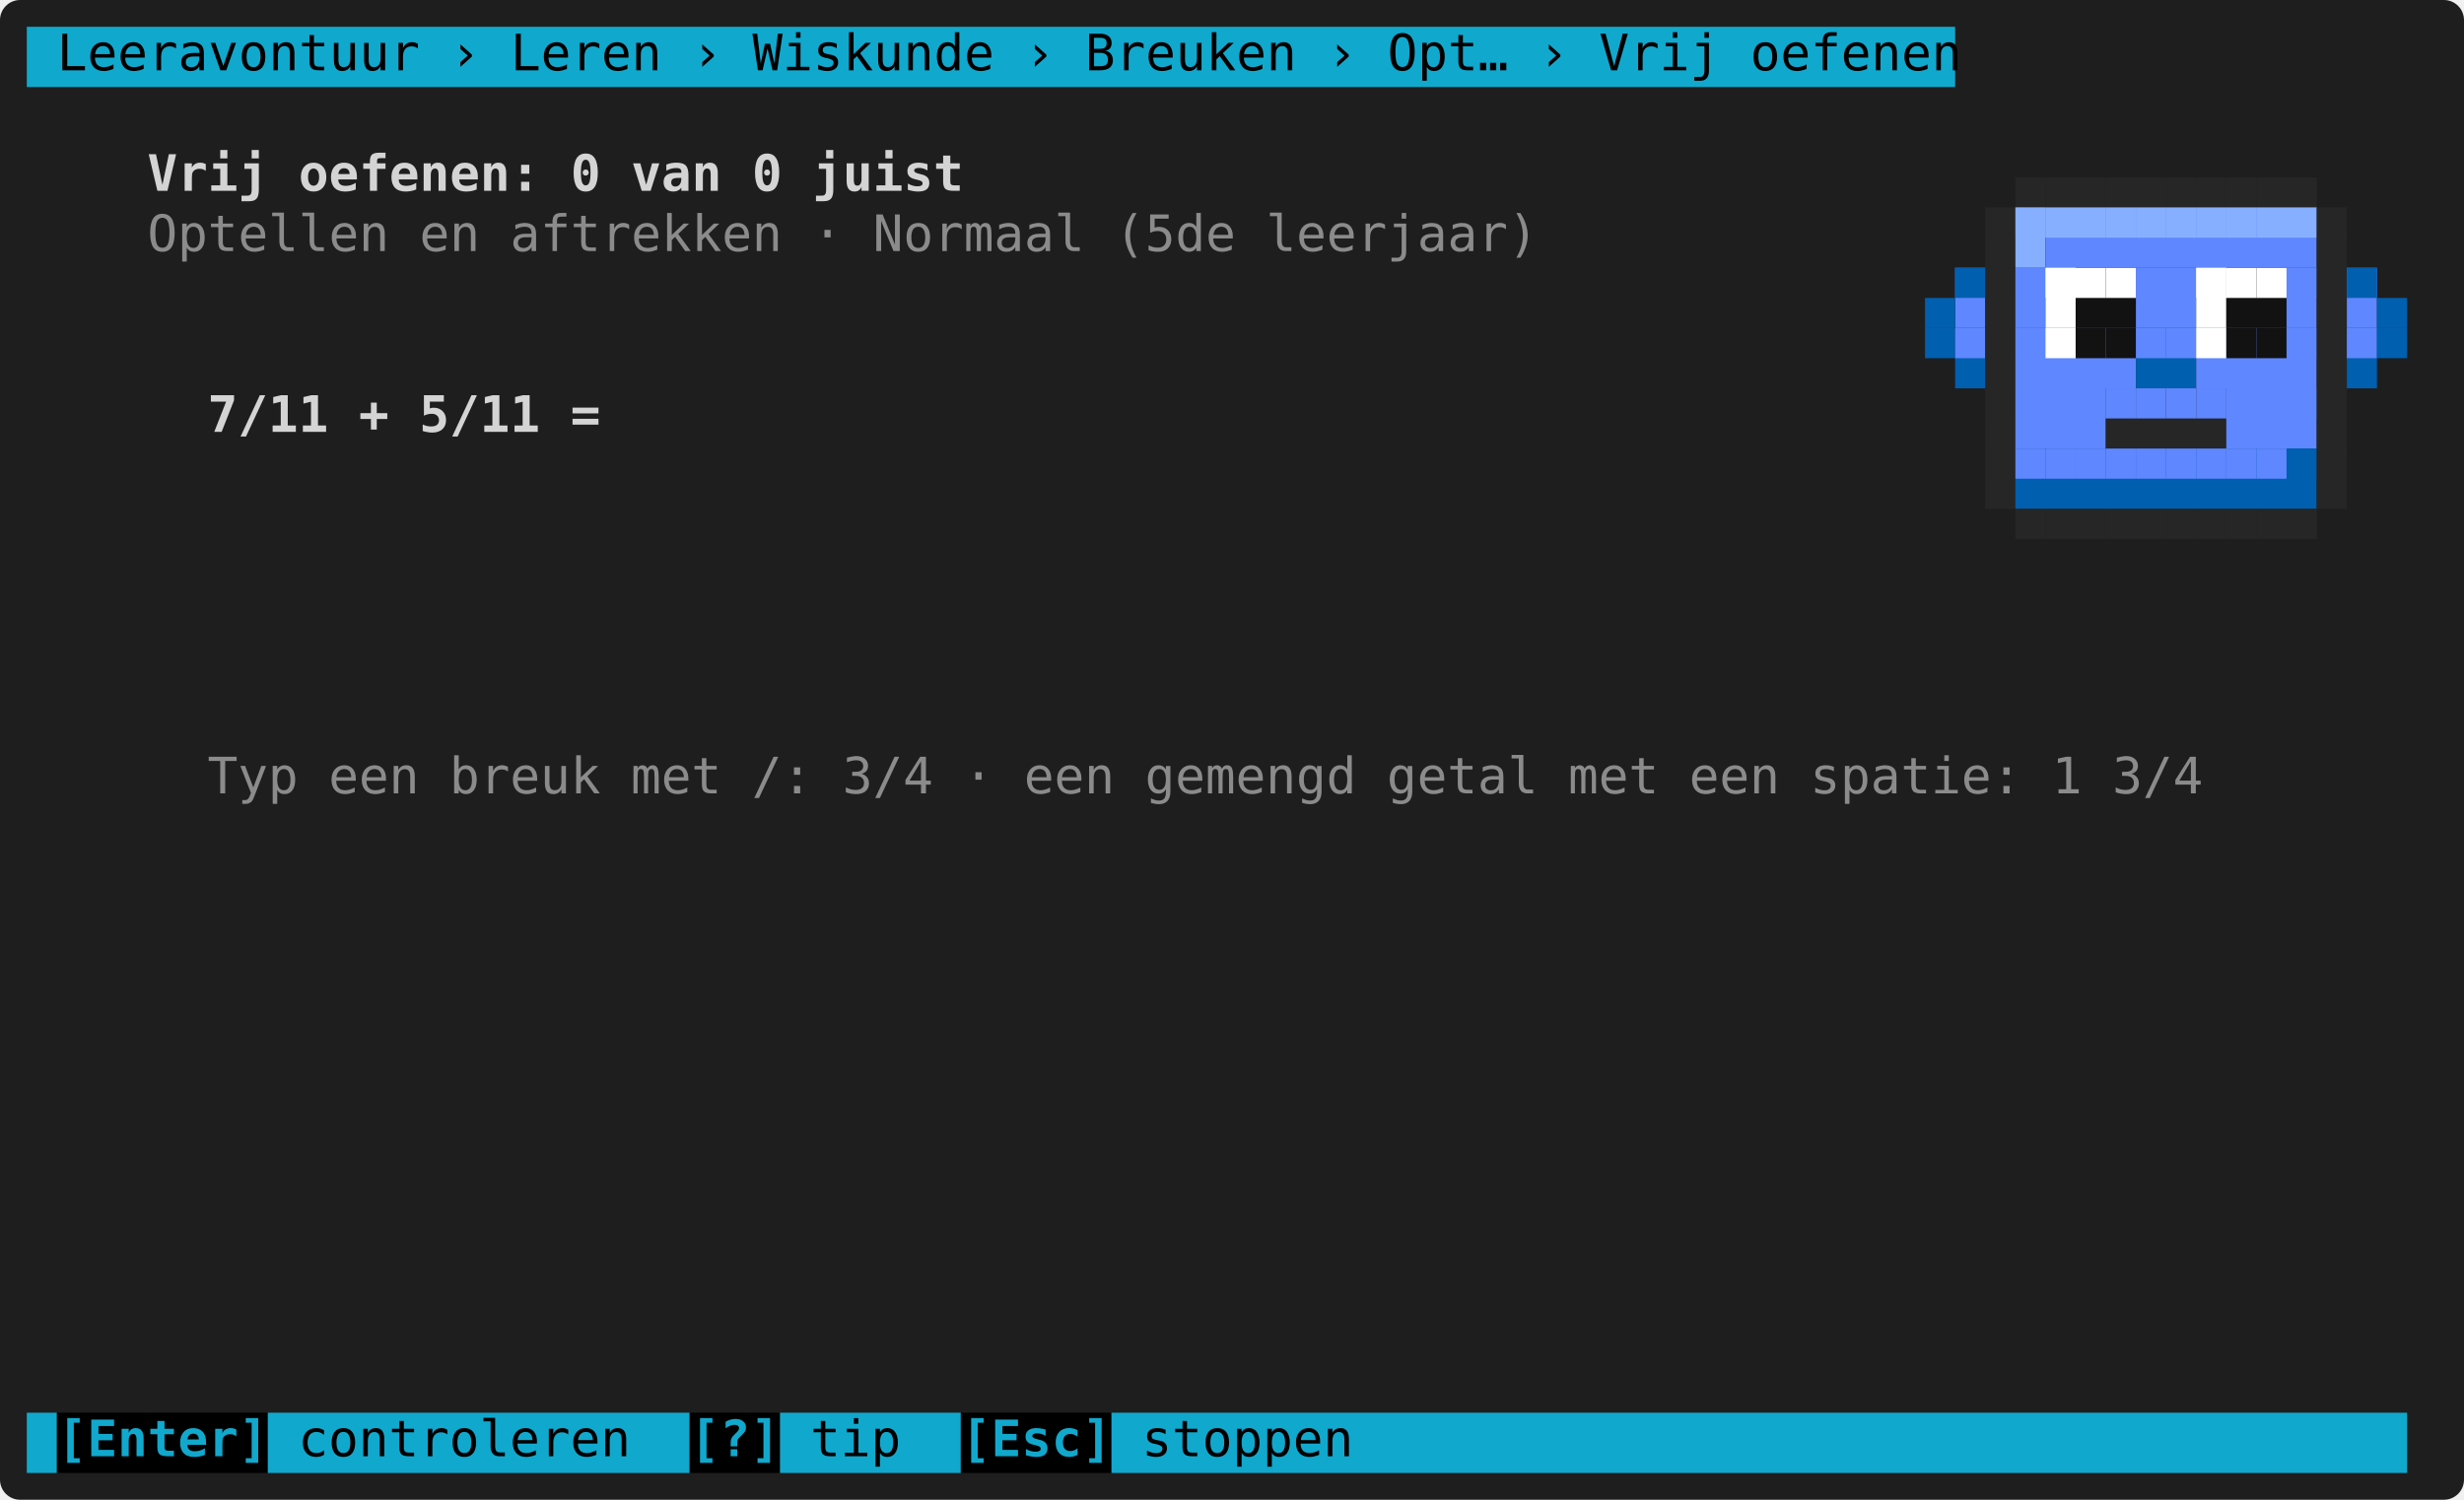
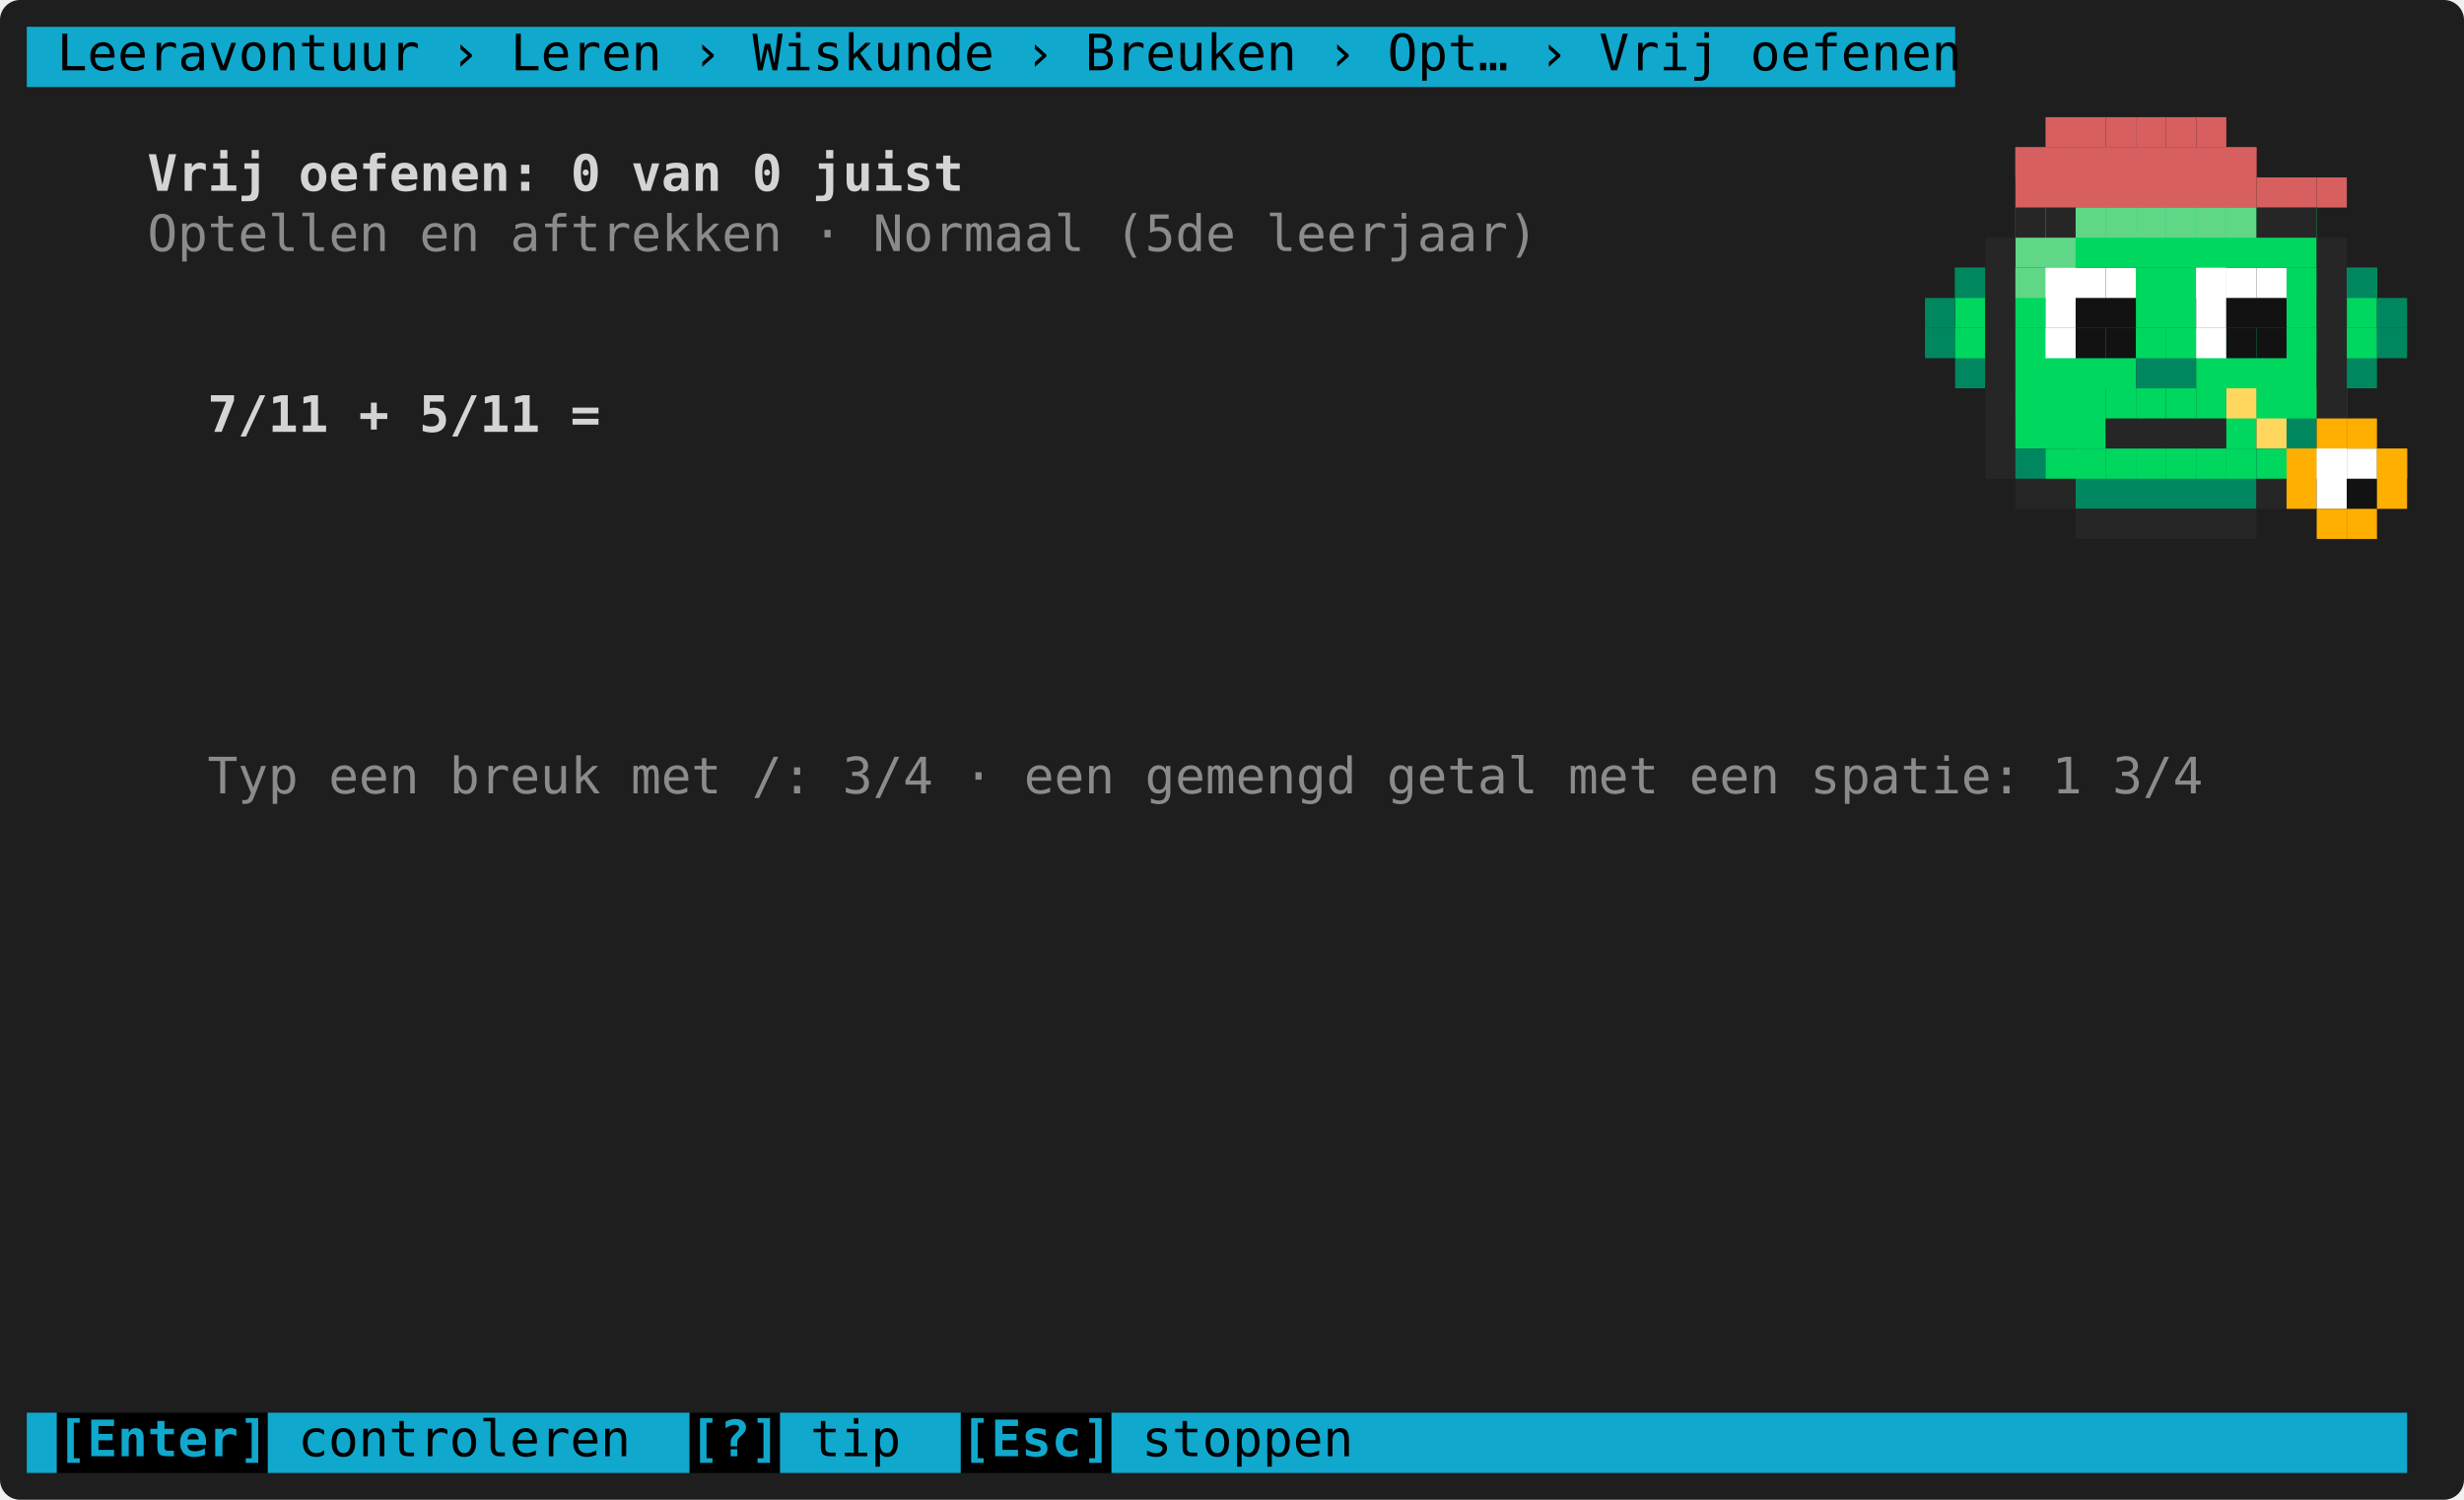
<svg xmlns="http://www.w3.org/2000/svg" width="736" height="448" viewBox="0 0 736 448" role="img" aria-label="Breuken optellen">
  <rect width="736" height="448" rx="6" fill="#1e1e1e" />
  <g font-family="DejaVu Sans Mono, Menlo, Consolas, monospace" font-size="15">
    <rect x="8" y="8" width="576" height="18" fill="#11a8cd" />
    <text x="8" y="21" textLength="576" lengthAdjust="spacingAndGlyphs" xml:space="preserve" fill="#000000"> Leeravontuur › Leren › Wiskunde › Breuken › Opt… › Vrij oefenen</text>
-     <rect x="602" y="53" width="9" height="9" fill="#262626" />
-     <rect x="611" y="53" width="9" height="9" fill="#262626" />
-     <rect x="620" y="53" width="9" height="9" fill="#262626" />
-     <rect x="629" y="53" width="9" height="9" fill="#262626" />
-     <rect x="638" y="53" width="9" height="9" fill="#262626" />
-     <rect x="647" y="53" width="9" height="9" fill="#262626" />
-     <rect x="656" y="53" width="9" height="9" fill="#262626" />
-     <rect x="665" y="53" width="9" height="9" fill="#262626" />
-     <rect x="674" y="53" width="9" height="9" fill="#262626" />
-     <rect x="683" y="53" width="9" height="9" fill="#262626" />
+     <rect x="611" y="35" width="9" height="9" fill="#d75f5f" />
+     <rect x="620" y="35" width="9" height="9" fill="#d75f5f" />
+     <rect x="629" y="35" width="9" height="9" fill="#d75f5f" />
+     <rect x="638" y="35" width="9" height="9" fill="#d75f5f" />
+     <rect x="647" y="35" width="9" height="9" fill="#d75f5f" />
+     <rect x="656" y="35" width="9" height="9" fill="#d75f5f" />
+     <rect x="602" y="44" width="72" height="18" fill="#d75f5f" />
+     <rect x="602" y="44" width="9" height="9" fill="#d75f5f" />
+     <rect x="611" y="44" width="9" height="9" fill="#d75f5f" />
+     <rect x="620" y="44" width="9" height="9" fill="#d75f5f" />
+     <rect x="629" y="44" width="9" height="9" fill="#d75f5f" />
+     <rect x="638" y="44" width="9" height="9" fill="#d75f5f" />
+     <rect x="647" y="44" width="9" height="9" fill="#d75f5f" />
+     <rect x="656" y="44" width="9" height="9" fill="#d75f5f" />
+     <rect x="665" y="44" width="9" height="9" fill="#d75f5f" />
+     <rect x="674" y="53" width="9" height="9" fill="#d75f5f" />
+     <rect x="683" y="53" width="9" height="9" fill="#d75f5f" />
+     <rect x="692" y="53" width="9" height="9" fill="#d75f5f" />
    <text x="44" y="57" textLength="243" lengthAdjust="spacingAndGlyphs" xml:space="preserve" fill="#d4d4d4" font-weight="bold">Vrij oefenen: 0 van 0 juist</text>
-     <rect x="593" y="62" width="9" height="18" fill="#262626" />
-     <rect x="602" y="62" width="9" height="18" fill="#87afff" />
-     <rect x="611" y="62" width="81" height="18" fill="#5f87ff" />
-     <rect x="692" y="62" width="9" height="18" fill="#262626" />
-     <rect x="593" y="62" width="9" height="9" fill="#262626" />
-     <rect x="602" y="62" width="9" height="9" fill="#87afff" />
-     <rect x="611" y="62" width="9" height="9" fill="#87afff" />
-     <rect x="620" y="62" width="9" height="9" fill="#87afff" />
-     <rect x="629" y="62" width="9" height="9" fill="#87afff" />
-     <rect x="638" y="62" width="9" height="9" fill="#87afff" />
-     <rect x="647" y="62" width="9" height="9" fill="#87afff" />
-     <rect x="656" y="62" width="9" height="9" fill="#87afff" />
-     <rect x="665" y="62" width="9" height="9" fill="#87afff" />
-     <rect x="674" y="62" width="9" height="9" fill="#87afff" />
-     <rect x="683" y="62" width="9" height="9" fill="#87afff" />
-     <rect x="692" y="62" width="9" height="9" fill="#262626" />
+     <rect x="602" y="62" width="18" height="18" fill="#5fd787" />
+     <rect x="620" y="62" width="72" height="18" fill="#00d75f" />
+     <rect x="593" y="71" width="9" height="9" fill="#262626" />
+     <rect x="602" y="62" width="9" height="9" fill="#262626" />
+     <rect x="611" y="62" width="9" height="9" fill="#262626" />
+     <rect x="620" y="62" width="9" height="9" fill="#5fd787" />
+     <rect x="629" y="62" width="9" height="9" fill="#5fd787" />
+     <rect x="638" y="62" width="9" height="9" fill="#5fd787" />
+     <rect x="647" y="62" width="9" height="9" fill="#5fd787" />
+     <rect x="656" y="62" width="9" height="9" fill="#5fd787" />
+     <rect x="665" y="62" width="9" height="9" fill="#5fd787" />
+     <rect x="674" y="62" width="9" height="9" fill="#262626" />
+     <rect x="683" y="62" width="9" height="9" fill="#262626" />
+     <rect x="692" y="71" width="9" height="9" fill="#262626" />
    <text x="44" y="75" textLength="414" lengthAdjust="spacingAndGlyphs" xml:space="preserve" fill="#d4d4d4" opacity="0.6">Optellen en aftrekken · Normaal (5de leerjaar)</text>
-     <rect x="584" y="80" width="9" height="18" fill="#5f87ff" />
+     <rect x="584" y="80" width="9" height="18" fill="#00d75f" />
    <rect x="593" y="80" width="9" height="18" fill="#262626" />
-     <rect x="602" y="80" width="9" height="18" fill="#5f87ff" />
+     <rect x="602" y="80" width="9" height="18" fill="#00d75f" />
    <rect x="611" y="80" width="9" height="18" fill="#ffffff" />
    <rect x="620" y="80" width="18" height="18" fill="#121212" />
-     <rect x="638" y="80" width="18" height="18" fill="#5f87ff" />
+     <rect x="638" y="80" width="18" height="18" fill="#00d75f" />
    <rect x="656" y="80" width="9" height="18" fill="#ffffff" />
    <rect x="665" y="80" width="18" height="18" fill="#121212" />
-     <rect x="683" y="80" width="9" height="18" fill="#5f87ff" />
+     <rect x="683" y="80" width="9" height="18" fill="#00d75f" />
    <rect x="692" y="80" width="9" height="18" fill="#262626" />
-     <rect x="701" y="80" width="9" height="18" fill="#5f87ff" />
-     <rect x="575" y="89" width="9" height="9" fill="#005faf" />
-     <rect x="584" y="80" width="9" height="9" fill="#005faf" />
+     <rect x="701" y="80" width="9" height="18" fill="#00d75f" />
+     <rect x="575" y="89" width="9" height="9" fill="#00875f" />
+     <rect x="584" y="80" width="9" height="9" fill="#00875f" />
    <rect x="593" y="80" width="9" height="9" fill="#262626" />
-     <rect x="602" y="80" width="9" height="9" fill="#5f87ff" />
+     <rect x="602" y="80" width="9" height="9" fill="#5fd787" />
    <rect x="611" y="80" width="9" height="9" fill="#ffffff" />
    <rect x="620" y="80" width="9" height="9" fill="#ffffff" />
    <rect x="629" y="80" width="9" height="9" fill="#ffffff" />
-     <rect x="638" y="80" width="9" height="9" fill="#5f87ff" />
-     <rect x="647" y="80" width="9" height="9" fill="#5f87ff" />
+     <rect x="638" y="80" width="9" height="9" fill="#00d75f" />
+     <rect x="647" y="80" width="9" height="9" fill="#00d75f" />
    <rect x="656" y="80" width="9" height="9" fill="#ffffff" />
    <rect x="665" y="80" width="9" height="9" fill="#ffffff" />
    <rect x="674" y="80" width="9" height="9" fill="#ffffff" />
-     <rect x="683" y="80" width="9" height="9" fill="#5f87ff" />
+     <rect x="683" y="80" width="9" height="9" fill="#00d75f" />
    <rect x="692" y="80" width="9" height="9" fill="#262626" />
-     <rect x="701" y="80" width="9" height="9" fill="#005faf" />
-     <rect x="710" y="89" width="9" height="9" fill="#005faf" />
-     <rect x="584" y="98" width="9" height="18" fill="#005faf" />
+     <rect x="701" y="80" width="9" height="9" fill="#00875f" />
+     <rect x="710" y="89" width="9" height="9" fill="#00875f" />
+     <rect x="584" y="98" width="9" height="18" fill="#00875f" />
    <rect x="593" y="98" width="9" height="18" fill="#262626" />
-     <rect x="602" y="98" width="36" height="18" fill="#5f87ff" />
-     <rect x="638" y="98" width="18" height="18" fill="#005faf" />
-     <rect x="656" y="98" width="36" height="18" fill="#5f87ff" />
+     <rect x="602" y="98" width="36" height="18" fill="#00d75f" />
+     <rect x="638" y="98" width="18" height="18" fill="#00875f" />
+     <rect x="656" y="98" width="36" height="18" fill="#00d75f" />
    <rect x="692" y="98" width="9" height="18" fill="#262626" />
-     <rect x="701" y="98" width="9" height="18" fill="#005faf" />
-     <rect x="575" y="98" width="9" height="9" fill="#005faf" />
-     <rect x="584" y="98" width="9" height="9" fill="#5f87ff" />
+     <rect x="701" y="98" width="9" height="18" fill="#00875f" />
+     <rect x="575" y="98" width="9" height="9" fill="#00875f" />
+     <rect x="584" y="98" width="9" height="9" fill="#00d75f" />
    <rect x="593" y="98" width="9" height="9" fill="#262626" />
-     <rect x="602" y="98" width="9" height="9" fill="#5f87ff" />
+     <rect x="602" y="98" width="9" height="9" fill="#00d75f" />
    <rect x="611" y="98" width="9" height="9" fill="#ffffff" />
    <rect x="620" y="98" width="9" height="9" fill="#121212" />
    <rect x="629" y="98" width="9" height="9" fill="#121212" />
-     <rect x="638" y="98" width="9" height="9" fill="#5f87ff" />
-     <rect x="647" y="98" width="9" height="9" fill="#5f87ff" />
+     <rect x="638" y="98" width="9" height="9" fill="#00d75f" />
+     <rect x="647" y="98" width="9" height="9" fill="#00d75f" />
    <rect x="656" y="98" width="9" height="9" fill="#ffffff" />
    <rect x="665" y="98" width="9" height="9" fill="#121212" />
    <rect x="674" y="98" width="9" height="9" fill="#121212" />
-     <rect x="683" y="98" width="9" height="9" fill="#5f87ff" />
+     <rect x="683" y="98" width="9" height="9" fill="#00d75f" />
    <rect x="692" y="98" width="9" height="9" fill="#262626" />
-     <rect x="701" y="98" width="9" height="9" fill="#5f87ff" />
-     <rect x="710" y="98" width="9" height="9" fill="#005faf" />
+     <rect x="701" y="98" width="9" height="9" fill="#00d75f" />
+     <rect x="710" y="98" width="9" height="9" fill="#00875f" />
    <rect x="593" y="116" width="9" height="18" fill="#262626" />
-     <rect x="602" y="116" width="27" height="18" fill="#5f87ff" />
+     <rect x="602" y="116" width="27" height="18" fill="#00d75f" />
    <rect x="629" y="116" width="36" height="18" fill="#262626" />
-     <rect x="665" y="116" width="27" height="18" fill="#5f87ff" />
-     <rect x="692" y="116" width="9" height="18" fill="#262626" />
+     <rect x="665" y="116" width="9" height="18" fill="#00d75f" />
+     <rect x="674" y="116" width="9" height="18" fill="#ffd75f" />
+     <rect x="683" y="116" width="9" height="18" fill="#00875f" />
+     <rect x="692" y="116" width="9" height="18" fill="#ffaf00" />
    <rect x="593" y="116" width="9" height="9" fill="#262626" />
-     <rect x="602" y="116" width="9" height="9" fill="#5f87ff" />
-     <rect x="611" y="116" width="9" height="9" fill="#5f87ff" />
-     <rect x="620" y="116" width="9" height="9" fill="#5f87ff" />
-     <rect x="629" y="116" width="9" height="9" fill="#5f87ff" />
-     <rect x="638" y="116" width="9" height="9" fill="#5f87ff" />
-     <rect x="647" y="116" width="9" height="9" fill="#5f87ff" />
-     <rect x="656" y="116" width="9" height="9" fill="#5f87ff" />
-     <rect x="665" y="116" width="9" height="9" fill="#5f87ff" />
-     <rect x="674" y="116" width="9" height="9" fill="#5f87ff" />
-     <rect x="683" y="116" width="9" height="9" fill="#5f87ff" />
+     <rect x="602" y="116" width="9" height="9" fill="#00d75f" />
+     <rect x="611" y="116" width="9" height="9" fill="#00d75f" />
+     <rect x="620" y="116" width="9" height="9" fill="#00d75f" />
+     <rect x="629" y="116" width="9" height="9" fill="#00d75f" />
+     <rect x="638" y="116" width="9" height="9" fill="#00d75f" />
+     <rect x="647" y="116" width="9" height="9" fill="#00d75f" />
+     <rect x="656" y="116" width="9" height="9" fill="#00d75f" />
+     <rect x="665" y="116" width="9" height="9" fill="#ffd75f" />
+     <rect x="674" y="116" width="9" height="9" fill="#00d75f" />
+     <rect x="683" y="116" width="9" height="9" fill="#00d75f" />
    <rect x="692" y="116" width="9" height="9" fill="#262626" />
+     <rect x="701" y="125" width="9" height="9" fill="#ffaf00" />
    <text x="62" y="129" textLength="135" lengthAdjust="spacingAndGlyphs" xml:space="preserve" fill="#d4d4d4" font-weight="bold">7/11 + 5/11 =  </text>
-     <rect x="593" y="134" width="9" height="18" fill="#262626" />
-     <rect x="602" y="134" width="90" height="18" fill="#005faf" />
-     <rect x="692" y="134" width="9" height="18" fill="#262626" />
+     <rect x="602" y="134" width="18" height="18" fill="#262626" />
+     <rect x="620" y="134" width="54" height="18" fill="#00875f" />
+     <rect x="674" y="134" width="9" height="18" fill="#262626" />
+     <rect x="683" y="134" width="9" height="18" fill="#ffaf00" />
+     <rect x="692" y="134" width="9" height="18" fill="#ffffff" />
+     <rect x="701" y="134" width="9" height="18" fill="#121212" />
+     <rect x="710" y="134" width="9" height="18" fill="#ffaf00" />
    <rect x="593" y="134" width="9" height="9" fill="#262626" />
-     <rect x="602" y="134" width="9" height="9" fill="#5f87ff" />
-     <rect x="611" y="134" width="9" height="9" fill="#5f87ff" />
-     <rect x="620" y="134" width="9" height="9" fill="#5f87ff" />
-     <rect x="629" y="134" width="9" height="9" fill="#5f87ff" />
-     <rect x="638" y="134" width="9" height="9" fill="#5f87ff" />
-     <rect x="647" y="134" width="9" height="9" fill="#5f87ff" />
-     <rect x="656" y="134" width="9" height="9" fill="#5f87ff" />
-     <rect x="665" y="134" width="9" height="9" fill="#5f87ff" />
-     <rect x="674" y="134" width="9" height="9" fill="#5f87ff" />
-     <rect x="683" y="134" width="9" height="9" fill="#005faf" />
-     <rect x="692" y="134" width="9" height="9" fill="#262626" />
-     <rect x="602" y="152" width="9" height="9" fill="#262626" />
-     <rect x="611" y="152" width="9" height="9" fill="#262626" />
+     <rect x="602" y="134" width="9" height="9" fill="#00875f" />
+     <rect x="611" y="134" width="9" height="9" fill="#00d75f" />
+     <rect x="620" y="134" width="9" height="9" fill="#00d75f" />
+     <rect x="629" y="134" width="9" height="9" fill="#00d75f" />
+     <rect x="638" y="134" width="9" height="9" fill="#00d75f" />
+     <rect x="647" y="134" width="9" height="9" fill="#00d75f" />
+     <rect x="656" y="134" width="9" height="9" fill="#00d75f" />
+     <rect x="665" y="134" width="9" height="9" fill="#00d75f" />
+     <rect x="674" y="134" width="9" height="9" fill="#00d75f" />
+     <rect x="683" y="134" width="9" height="9" fill="#ffaf00" />
+     <rect x="692" y="134" width="9" height="9" fill="#ffffff" />
+     <rect x="701" y="134" width="9" height="9" fill="#ffffff" />
+     <rect x="710" y="134" width="9" height="9" fill="#ffaf00" />
    <rect x="620" y="152" width="9" height="9" fill="#262626" />
    <rect x="629" y="152" width="9" height="9" fill="#262626" />
    <rect x="638" y="152" width="9" height="9" fill="#262626" />
    <rect x="647" y="152" width="9" height="9" fill="#262626" />
    <rect x="656" y="152" width="9" height="9" fill="#262626" />
    <rect x="665" y="152" width="9" height="9" fill="#262626" />
-     <rect x="674" y="152" width="9" height="9" fill="#262626" />
-     <rect x="683" y="152" width="9" height="9" fill="#262626" />
+     <rect x="692" y="152" width="9" height="9" fill="#ffaf00" />
+     <rect x="701" y="152" width="9" height="9" fill="#ffaf00" />
    <text x="62" y="237" textLength="594" lengthAdjust="spacingAndGlyphs" xml:space="preserve" fill="#d4d4d4" opacity="0.6">Typ een breuk met /: 3/4 · een gemengd getal met een spatie: 1 3/4</text>
    <rect x="8" y="422" width="9" height="18" fill="#11a8cd" />
    <rect x="17" y="422" width="63" height="18" fill="#000000" />
    <rect x="80" y="422" width="126" height="18" fill="#11a8cd" />
    <rect x="206" y="422" width="27" height="18" fill="#000000" />
    <rect x="233" y="422" width="54" height="18" fill="#11a8cd" />
    <rect x="287" y="422" width="45" height="18" fill="#000000" />
    <rect x="332" y="422" width="387" height="18" fill="#11a8cd" />
    <text x="17" y="435" textLength="63" lengthAdjust="spacingAndGlyphs" xml:space="preserve" fill="#11a8cd" font-weight="bold">[Enter]</text>
    <text x="80" y="435" textLength="126" lengthAdjust="spacingAndGlyphs" xml:space="preserve" fill="#000000"> controleren  </text>
    <text x="206" y="435" textLength="27" lengthAdjust="spacingAndGlyphs" xml:space="preserve" fill="#11a8cd" font-weight="bold">[?]</text>
    <text x="233" y="435" textLength="54" lengthAdjust="spacingAndGlyphs" xml:space="preserve" fill="#000000"> tip  </text>
    <text x="287" y="435" textLength="45" lengthAdjust="spacingAndGlyphs" xml:space="preserve" fill="#11a8cd" font-weight="bold">[Esc]</text>
    <text x="332" y="435" textLength="387" lengthAdjust="spacingAndGlyphs" xml:space="preserve" fill="#000000"> stoppen                                   </text>
  </g>
</svg>
